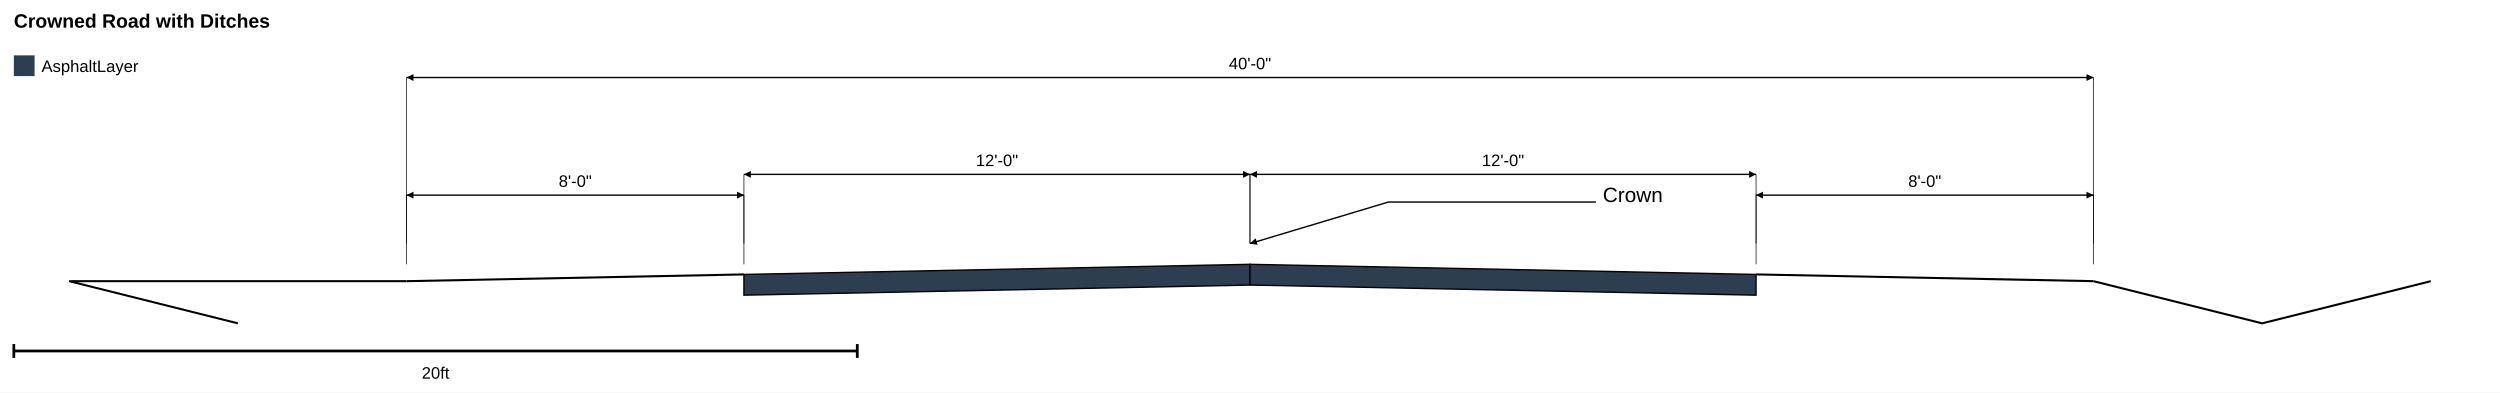
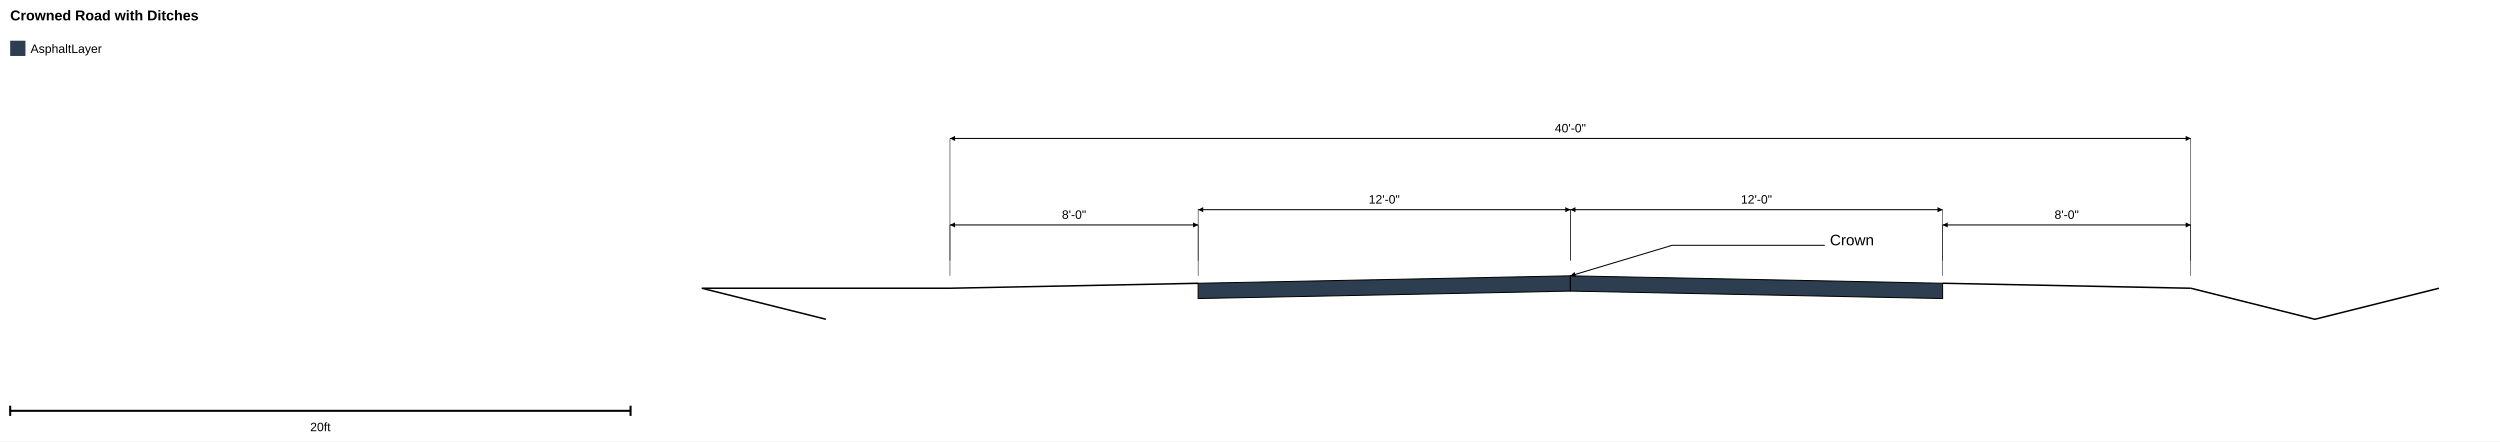
- <svg xmlns="http://www.w3.org/2000/svg" width="1806.9" height="283.7" viewBox="0 0 1806.9 283.7">
-   <rect width="1806.9" height="283.7" fill="white" />
+ <svg xmlns="http://www.w3.org/2000/svg" width="2456.5" height="433.7" viewBox="0 0 2456.5 433.7">
+   <rect width="2456.5" height="433.7" fill="white" />
  <g transform="scale(1,-1)">
-     <g transform="translate(0,-283.7)">
-       <polygon points="903.44,92.67 903.44,77.67 537.68,70.36 537.68,85.36" fill="#2C3E50" stroke="black" stroke-width="1" />
-       <polyline points="537.68,85.36 293.84,80.48" fill="none" stroke="black" stroke-width="1.5" />
-       <polyline points="293.84,80.48 50.00,80.48 171.92,50.00" fill="none" stroke="black" stroke-width="1.5" />
-       <polygon points="903.44,92.67 1269.20,85.36 1269.20,70.36 903.44,77.67" fill="#2C3E50" stroke="black" stroke-width="1" />
-       <polyline points="1269.20,85.36 1513.04,80.48" fill="none" stroke="black" stroke-width="1.5" />
-       <polyline points="1513.04,80.48 1634.96,50.00 1756.88,80.48" fill="none" stroke="black" stroke-width="1.5" />
-       <g id="dimension-ee63b59f">
-         <line x1="293.84" y1="92.67" x2="293.84" y2="142.67" stroke="black" stroke-width="0.5" />
-         <line x1="537.68" y1="92.67" x2="537.68" y2="142.67" stroke="black" stroke-width="0.5" />
-         <line x1="293.84" y1="142.67" x2="537.68" y2="142.67" stroke="black" stroke-width="1" />
-         <polygon points="293.84,142.67 288.84,140.17 288.84,145.17" fill="black" transform="rotate(180.0,293.84,142.67)" />
-         <polygon points="537.68,142.67 532.68,140.17 532.68,145.17" fill="black" transform="rotate(0.0,537.68,142.67)" />
-         <text x="415.76" y="148.67" font-family="Arial" font-size="12.0" text-anchor="middle" transform="translate(0,297.34) scale(1,-1)" fill="black">8'-0"</text>
+     <g transform="translate(0,-433.7)">
+       <polygon points="1543.04,162.67 1543.04,147.67 1177.28,140.36 1177.28,155.36" fill="#2C3E50" stroke="black" stroke-width="1" />
+       <polyline points="1177.28,155.36 933.44,150.48" fill="none" stroke="black" stroke-width="1.5" />
+       <polyline points="933.44,150.48 689.60,150.48 811.52,120.00" fill="none" stroke="black" stroke-width="1.5" />
+       <polygon points="1543.04,162.67 1908.80,155.36 1908.80,140.36 1543.04,147.67" fill="#2C3E50" stroke="black" stroke-width="1" />
+       <polyline points="1908.80,155.36 2152.64,150.48" fill="none" stroke="black" stroke-width="1.5" />
+       <polyline points="2152.64,150.48 2274.56,120.00 2396.48,150.48" fill="none" stroke="black" stroke-width="1.5" />
+       <g id="dimension-8f12e860">
+         <line x1="933.44" y1="162.67" x2="933.44" y2="212.67" stroke="black" stroke-width="0.5" />
+         <line x1="1177.28" y1="162.67" x2="1177.28" y2="212.67" stroke="black" stroke-width="0.5" />
+         <line x1="933.44" y1="212.67" x2="1177.28" y2="212.67" stroke="black" stroke-width="1" />
+         <polygon points="933.44,212.67 928.44,210.17 928.44,215.17" fill="black" transform="rotate(180.0,933.44,212.67)" />
+         <polygon points="1177.28,212.67 1172.28,210.17 1172.28,215.17" fill="black" transform="rotate(0.0,1177.28,212.67)" />
+         <text x="1055.36" y="218.67" font-family="Arial" font-size="12.0" text-anchor="middle" transform="translate(0,437.34) scale(1,-1)" fill="black">8'-0"</text>
      </g>
-       <g id="dimension-9af32311">
-         <line x1="537.68" y1="107.67" x2="537.68" y2="157.67" stroke="black" stroke-width="0.5" />
-         <line x1="903.44" y1="107.67" x2="903.44" y2="157.67" stroke="black" stroke-width="0.5" />
-         <line x1="537.68" y1="157.67" x2="903.44" y2="157.67" stroke="black" stroke-width="1" />
-         <polygon points="537.68,157.67 532.68,155.17 532.68,160.17" fill="black" transform="rotate(180.0,537.68,157.67)" />
-         <polygon points="903.44,157.67 898.44,155.17 898.44,160.17" fill="black" transform="rotate(0.0,903.44,157.67)" />
-         <text x="720.56" y="163.67" font-family="Arial" font-size="12.0" text-anchor="middle" transform="translate(0,327.34) scale(1,-1)" fill="black">12'-0"</text>
+       <g id="dimension-b23e0034">
+         <line x1="1177.28" y1="177.67" x2="1177.28" y2="227.67" stroke="black" stroke-width="0.5" />
+         <line x1="1543.04" y1="177.67" x2="1543.04" y2="227.67" stroke="black" stroke-width="0.5" />
+         <line x1="1177.28" y1="227.67" x2="1543.04" y2="227.67" stroke="black" stroke-width="1" />
+         <polygon points="1177.28,227.67 1172.28,225.17 1172.28,230.17" fill="black" transform="rotate(180.0,1177.28,227.67)" />
+         <polygon points="1543.04,227.67 1538.04,225.17 1538.04,230.17" fill="black" transform="rotate(0.0,1543.04,227.67)" />
+         <text x="1360.16" y="233.67" font-family="Arial" font-size="12.0" text-anchor="middle" transform="translate(0,467.34) scale(1,-1)" fill="black">12'-0"</text>
      </g>
-       <g id="dimension-7b74ccd2">
-         <line x1="903.44" y1="107.67" x2="903.44" y2="157.67" stroke="black" stroke-width="0.5" />
-         <line x1="1269.20" y1="107.67" x2="1269.20" y2="157.67" stroke="black" stroke-width="0.5" />
-         <line x1="903.44" y1="157.67" x2="1269.20" y2="157.67" stroke="black" stroke-width="1" />
-         <polygon points="903.44,157.67 898.44,155.17 898.44,160.17" fill="black" transform="rotate(180.0,903.44,157.67)" />
-         <polygon points="1269.20,157.67 1264.20,155.17 1264.20,160.17" fill="black" transform="rotate(0.0,1269.20,157.67)" />
-         <text x="1086.32" y="163.67" font-family="Arial" font-size="12.0" text-anchor="middle" transform="translate(0,327.34) scale(1,-1)" fill="black">12'-0"</text>
+       <g id="dimension-a34b6bc1">
+         <line x1="1543.04" y1="177.67" x2="1543.04" y2="227.67" stroke="black" stroke-width="0.5" />
+         <line x1="1908.80" y1="177.67" x2="1908.80" y2="227.67" stroke="black" stroke-width="0.5" />
+         <line x1="1543.04" y1="227.67" x2="1908.80" y2="227.67" stroke="black" stroke-width="1" />
+         <polygon points="1543.04,227.67 1538.04,225.17 1538.04,230.17" fill="black" transform="rotate(180.0,1543.04,227.67)" />
+         <polygon points="1908.80,227.67 1903.80,225.17 1903.80,230.17" fill="black" transform="rotate(0.0,1908.80,227.67)" />
+         <text x="1725.92" y="233.67" font-family="Arial" font-size="12.0" text-anchor="middle" transform="translate(0,467.34) scale(1,-1)" fill="black">12'-0"</text>
      </g>
-       <g id="dimension-36a1fa4e">
-         <line x1="1269.20" y1="92.67" x2="1269.20" y2="142.67" stroke="black" stroke-width="0.5" />
-         <line x1="1513.04" y1="92.67" x2="1513.04" y2="142.67" stroke="black" stroke-width="0.5" />
-         <line x1="1269.20" y1="142.67" x2="1513.04" y2="142.67" stroke="black" stroke-width="1" />
-         <polygon points="1269.20,142.67 1264.20,140.17 1264.20,145.17" fill="black" transform="rotate(180.0,1269.20,142.67)" />
-         <polygon points="1513.04,142.67 1508.04,140.17 1508.04,145.17" fill="black" transform="rotate(0.0,1513.04,142.67)" />
-         <text x="1391.12" y="148.67" font-family="Arial" font-size="12.0" text-anchor="middle" transform="translate(0,297.34) scale(1,-1)" fill="black">8'-0"</text>
+       <g id="dimension-d1c024cc">
+         <line x1="1908.80" y1="162.67" x2="1908.80" y2="212.67" stroke="black" stroke-width="0.5" />
+         <line x1="2152.64" y1="162.67" x2="2152.64" y2="212.67" stroke="black" stroke-width="0.5" />
+         <line x1="1908.80" y1="212.67" x2="2152.64" y2="212.67" stroke="black" stroke-width="1" />
+         <polygon points="1908.80,212.67 1903.80,210.17 1903.80,215.17" fill="black" transform="rotate(180.0,1908.80,212.67)" />
+         <polygon points="2152.64,212.67 2147.64,210.17 2147.64,215.17" fill="black" transform="rotate(0.0,2152.64,212.67)" />
+         <text x="2030.72" y="218.67" font-family="Arial" font-size="12.0" text-anchor="middle" transform="translate(0,437.34) scale(1,-1)" fill="black">8'-0"</text>
      </g>
-       <g id="dimension-ed979e3d">
-         <line x1="293.84" y1="107.67" x2="293.84" y2="227.67" stroke="black" stroke-width="0.5" />
-         <line x1="1513.04" y1="107.67" x2="1513.04" y2="227.67" stroke="black" stroke-width="0.5" />
-         <line x1="293.84" y1="227.67" x2="1513.04" y2="227.67" stroke="black" stroke-width="1" />
-         <polygon points="293.84,227.67 288.84,225.17 288.84,230.17" fill="black" transform="rotate(180.0,293.84,227.67)" />
-         <polygon points="1513.04,227.67 1508.04,225.17 1508.04,230.17" fill="black" transform="rotate(0.0,1513.04,227.67)" />
-         <text x="903.44" y="233.67" font-family="Arial" font-size="12.0" text-anchor="middle" transform="translate(0,467.34) scale(1,-1)" fill="black">40'-0"</text>
+       <g id="dimension-f661a938">
+         <line x1="933.44" y1="177.67" x2="933.44" y2="297.67" stroke="black" stroke-width="0.5" />
+         <line x1="2152.64" y1="177.67" x2="2152.64" y2="297.67" stroke="black" stroke-width="0.5" />
+         <line x1="933.44" y1="297.67" x2="2152.64" y2="297.67" stroke="black" stroke-width="1" />
+         <polygon points="933.44,297.67 928.44,295.17 928.44,300.17" fill="black" transform="rotate(180.0,933.44,297.67)" />
+         <polygon points="2152.64,297.67 2147.64,295.17 2147.64,300.17" fill="black" transform="rotate(0.0,2152.64,297.67)" />
+         <text x="1543.04" y="303.67" font-family="Arial" font-size="12.0" text-anchor="middle" transform="translate(0,607.34) scale(1,-1)" fill="black">40'-0"</text>
      </g>
-       <g id="leader-8e00e50a">
-         <polyline points="903.44,107.67 1003.44,137.67 1153.44,137.67" fill="none" stroke="black" stroke-width="1" />
-         <polygon points="903.44,107.67 898.44,105.17 898.44,110.17" fill="black" transform="rotate(-163.3008,903.44,107.67)" />
-         <text x="1158.44" y="137.67" font-family="Arial" font-size="15.0" text-anchor="start" transform="translate(0,275.34) scale(1,-1)" fill="black">Crown</text>
+       <g id="leader-8d4d13e4">
+         <polyline points="1543.04,162.67 1643.04,192.67 1793.04,192.67" fill="none" stroke="black" stroke-width="1" />
+         <polygon points="1543.04,162.67 1538.04,160.17 1538.04,165.17" fill="black" transform="rotate(-163.3008,1543.04,162.67)" />
+         <text x="1798.04" y="192.67" font-family="Arial" font-size="15.0" text-anchor="start" transform="translate(0,385.34) scale(1,-1)" fill="black">Crown</text>
      </g>
    </g>
  </g>
  <text x="10" y="20" font-family="Arial" font-size="14" font-weight="bold">Crowned Road with Ditches</text>
  <rect x="10" y="40" width="15" height="15" fill="#2C3E50" />
  <text x="30" y="52" font-family="Arial" font-size="12">AsphaltLayer</text>
-   <line x1="10" y1="253.672" x2="619.6" y2="253.672" stroke="black" stroke-width="2" />
-   <line x1="10" y1="248.672" x2="10" y2="258.672" stroke="black" stroke-width="2" />
-   <line x1="619.6" y1="248.672" x2="619.6" y2="258.672" stroke="black" stroke-width="2" />
-   <text x="314.8" y="273.672" font-family="Arial" font-size="12" text-anchor="middle">20ft</text>
+   <line x1="10" y1="403.672" x2="619.6" y2="403.672" stroke="black" stroke-width="2" />
+   <line x1="10" y1="398.672" x2="10" y2="408.672" stroke="black" stroke-width="2" />
+   <line x1="619.6" y1="398.672" x2="619.6" y2="408.672" stroke="black" stroke-width="2" />
+   <text x="314.8" y="423.672" font-family="Arial" font-size="12" text-anchor="middle">20ft</text>
</svg>
